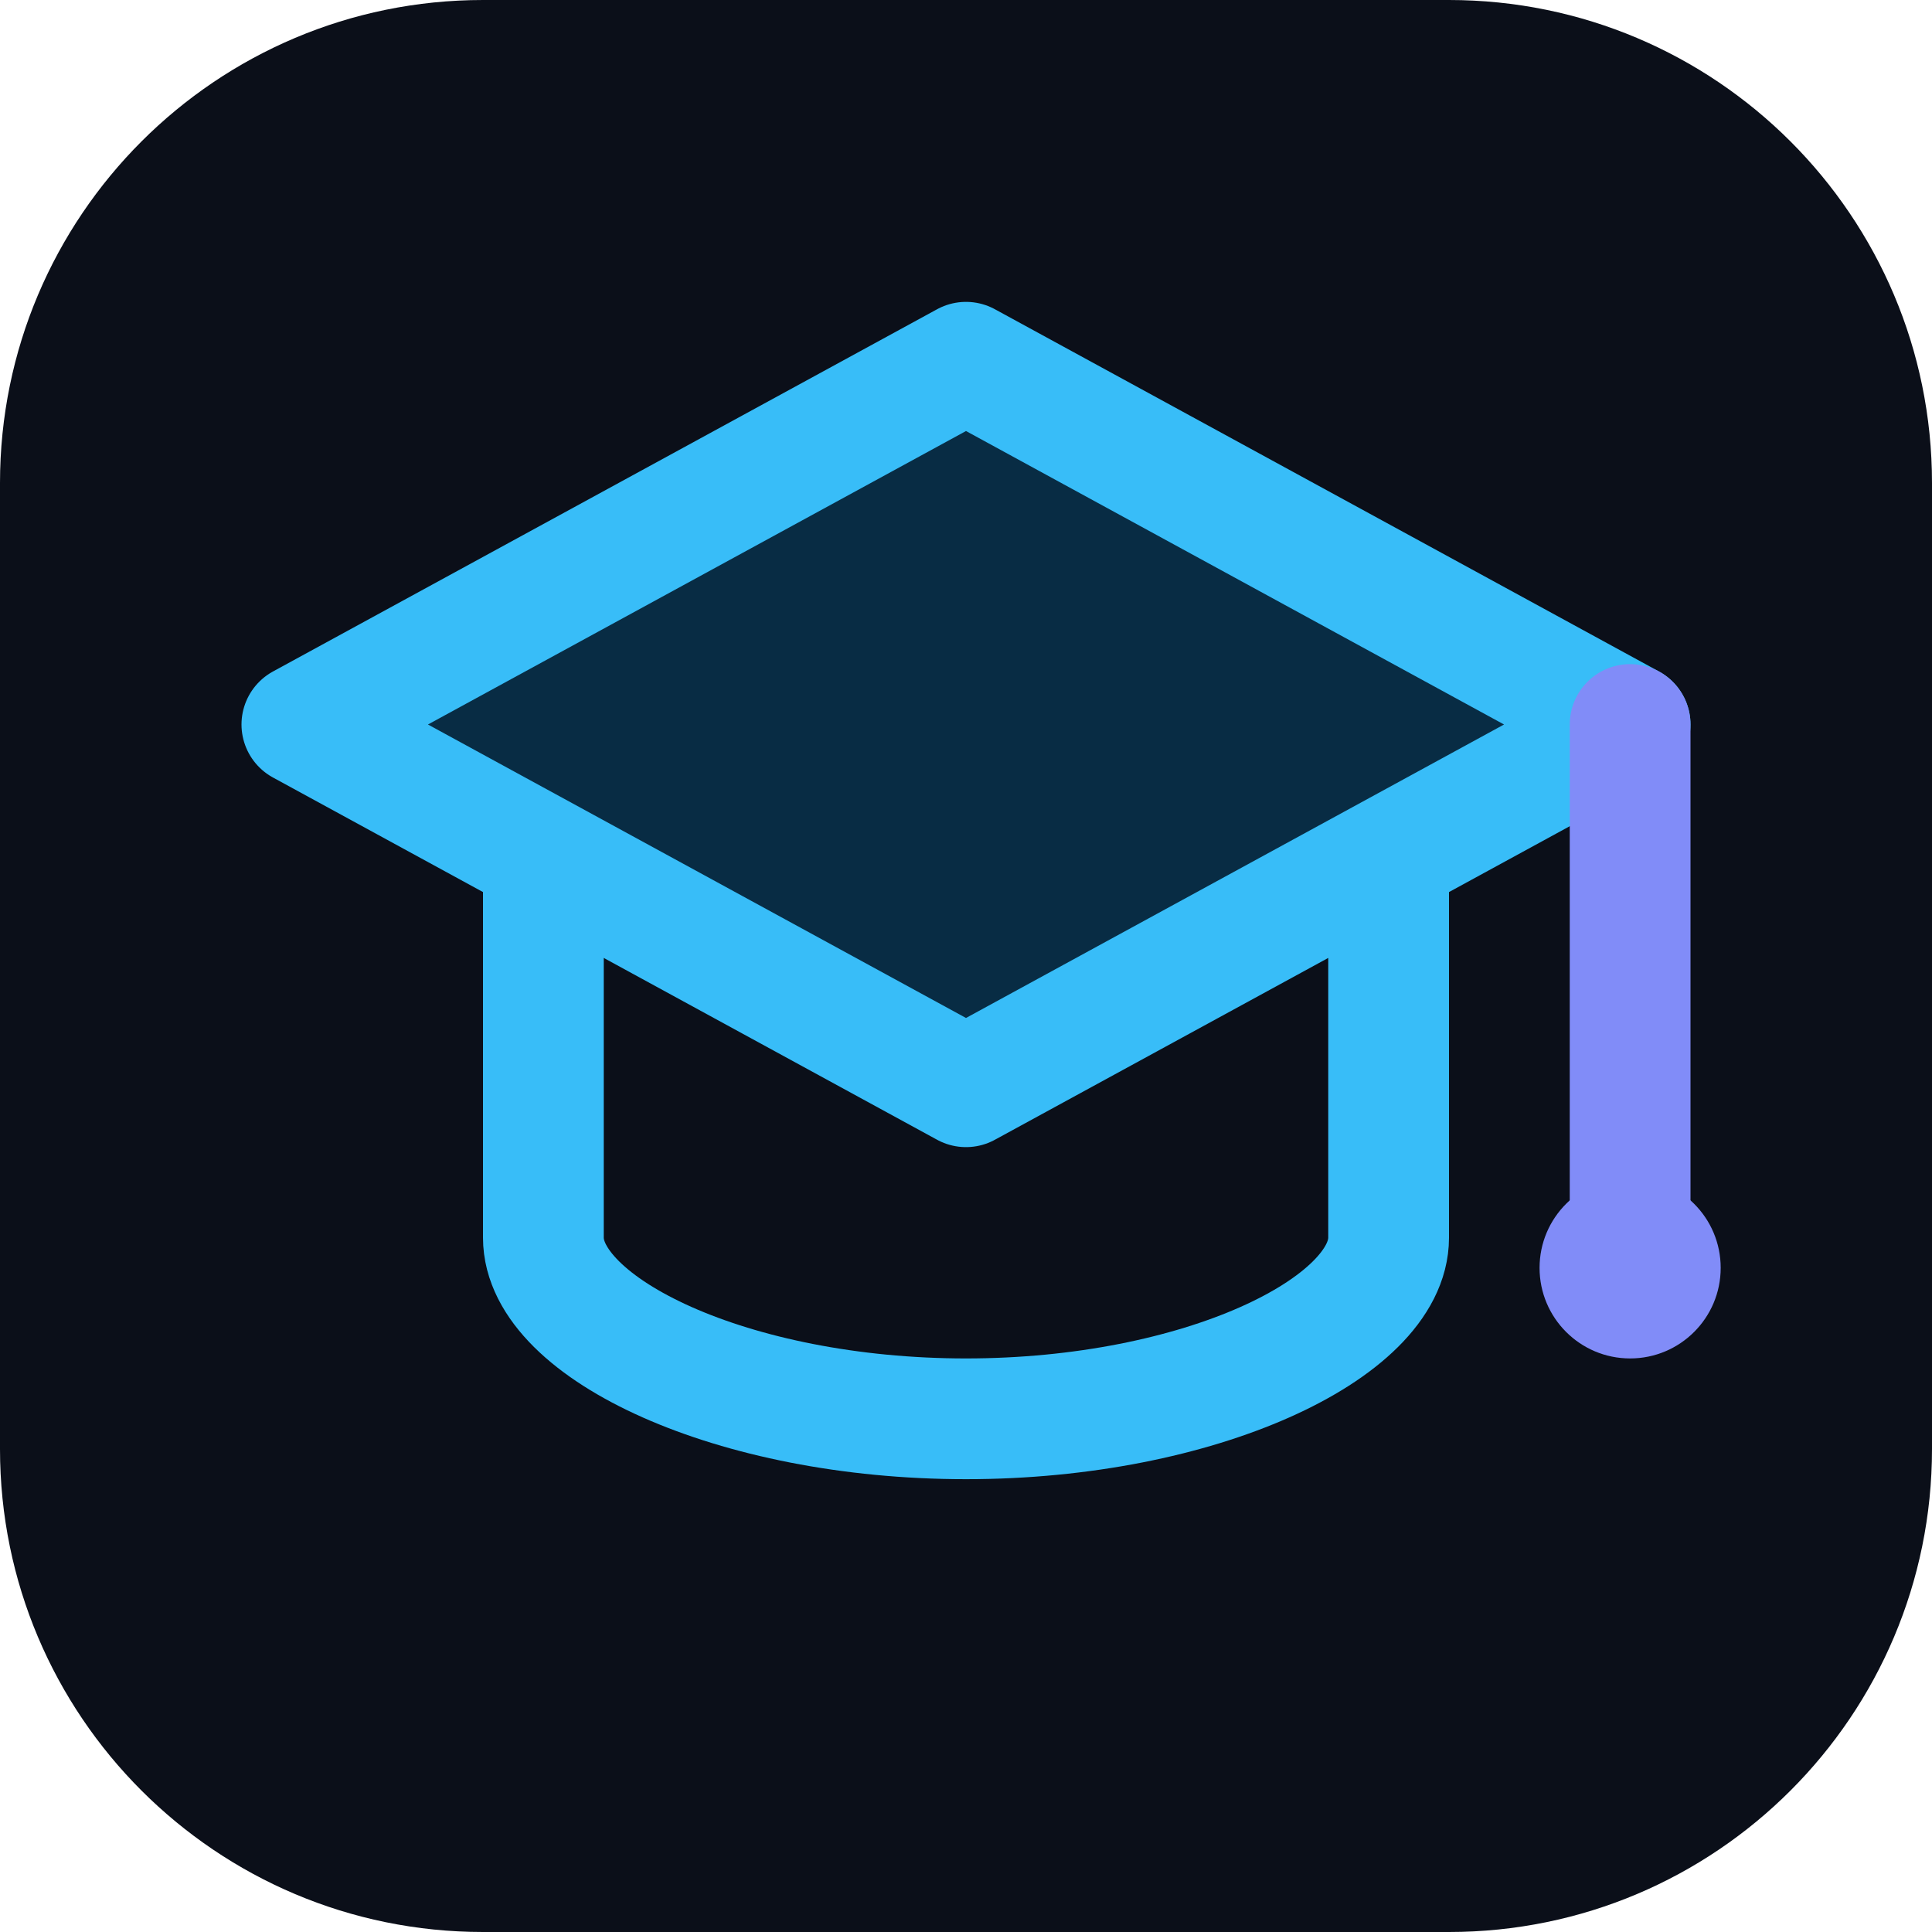
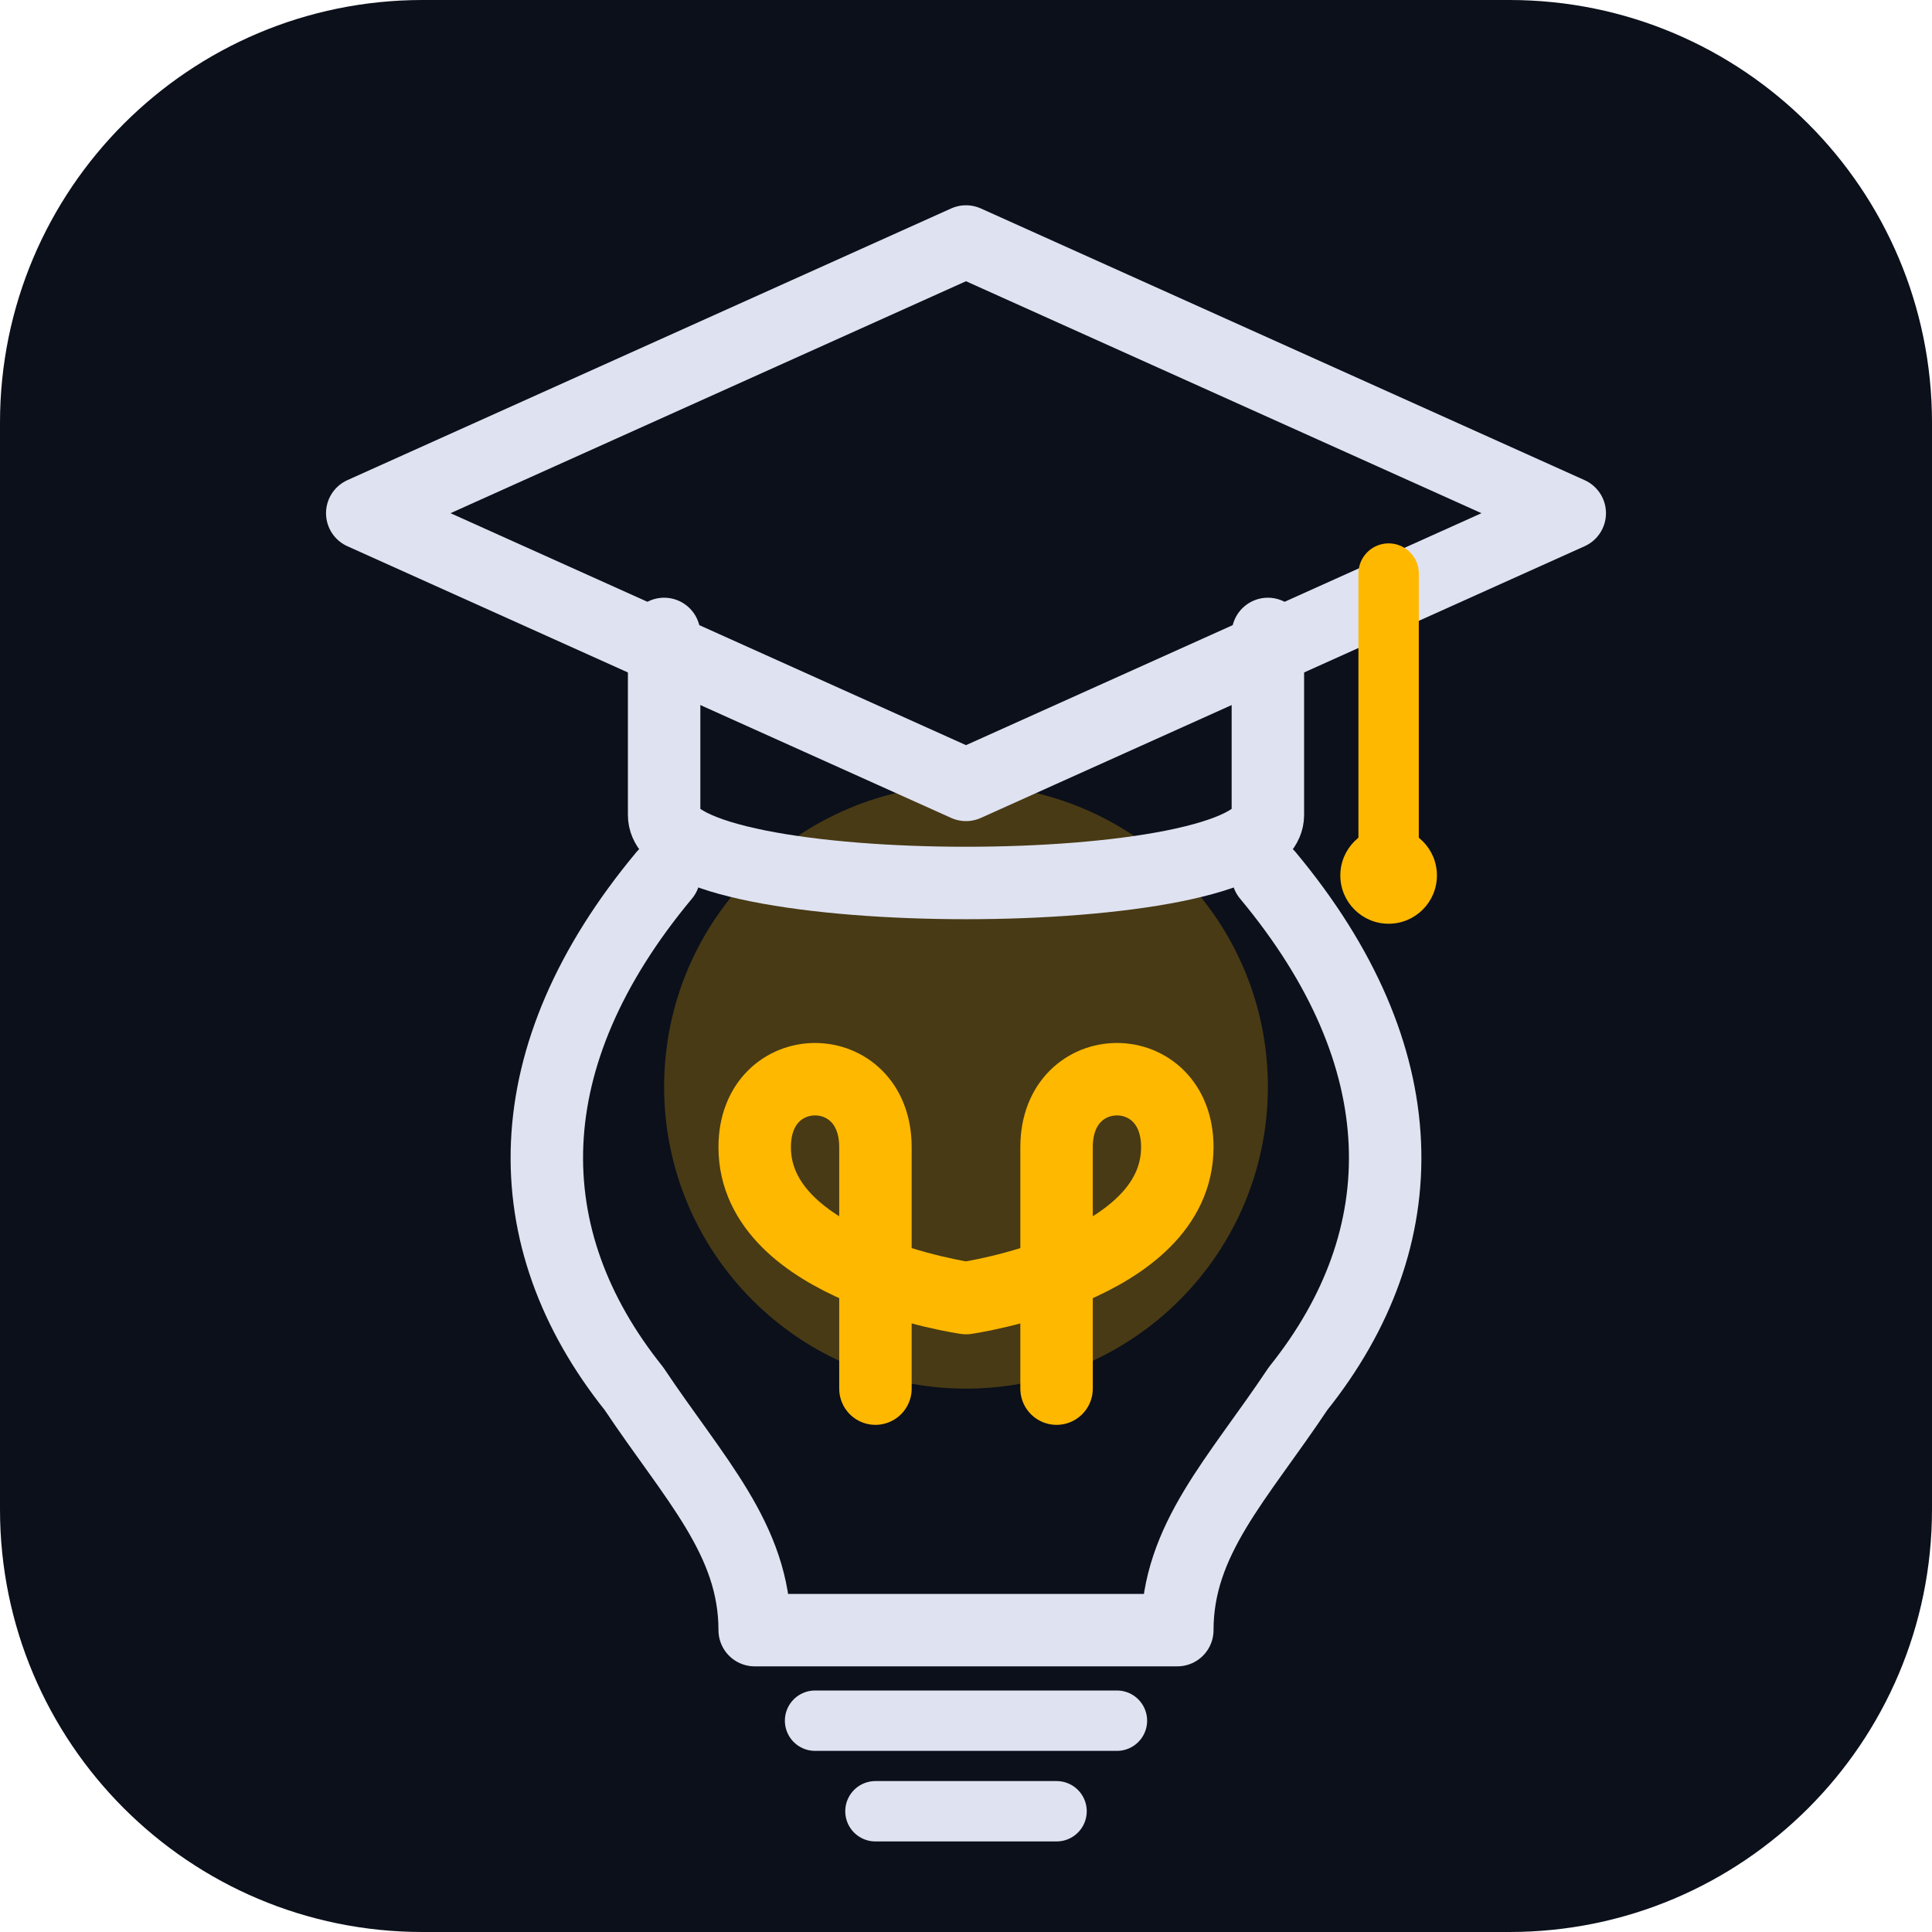
<svg xmlns="http://www.w3.org/2000/svg" viewBox="0 0 32 32" fill="none">
-   <rect width="32" height="32" rx="8" fill="#0b0f19" />
-   <path d="M16 6L5 12L16 18L27 12L16 6Z" fill="#0284c7" fill-opacity="0.25" stroke="#38bdf8" stroke-width="2" stroke-linecap="round" stroke-linejoin="round" />
-   <path d="M9 14.5V20.5C9 22 12.134 23.5 16 23.5C19.866 23.5 23 22 23 20.5V14.5" stroke="#38bdf8" stroke-width="2" stroke-linecap="round" stroke-linejoin="round" />
-   <path d="M27 12V20" stroke="#818cf8" stroke-width="2" stroke-linecap="round" />
-   <circle cx="27" cy="21" r="1.5" fill="#818cf8" />
+   <rect width="32" height="32" rx="7" fill="#0B101B" />
+   <circle cx="16" cy="18" r="5" fill="#FFB800" fill-opacity="0.25" />
+   <polygon points="16,4 6,8.5 16,13 26,8.5" stroke="#DFE2F1" stroke-width="1.2" stroke-linejoin="round" fill="#0B101B" />
+   <path d="M11 10.5 V13.5 C11 15 21 15 21 13.5 V10.5" stroke="#DFE2F1" stroke-width="1.2" stroke-linecap="round" />
+   <path d="M23 9.5 V14" stroke="#FFB800" stroke-width="1" stroke-linecap="round" />
+   <circle cx="23" cy="14.5" r="0.8" fill="#FFB800" />
+   <path d="M11 14.5 C8.5 17.5 8.5 20.5 10.5 23 C11.5 24.5 12.5 25.5 12.5 27 H19.5 C19.5 25.5 20.5 24.5 21.5 23 C23.5 20.5 23.5 17.5 21 14.5" stroke="#DFE2F1" stroke-width="1.2" stroke-linecap="round" stroke-linejoin="round" />
+   <path d="M13.5 28.5 H18.5" stroke="#DFE2F1" stroke-width="1" stroke-linecap="round" />
+   <path d="M14.5 30 H17.5" stroke="#DFE2F1" stroke-width="1" stroke-linecap="round" />
+   <path d="M14.5 23 V19 C14.5 17.5 12.5 17.5 12.5 19 C12.5 21 16 21.5 16 21.5 C16 21.5 19.5 21 19.5 19 C19.5 17.5 17.5 17.5 17.5 19 V23" stroke="#FFB800" stroke-width="1.2" stroke-linecap="round" stroke-linejoin="round" />
</svg>
